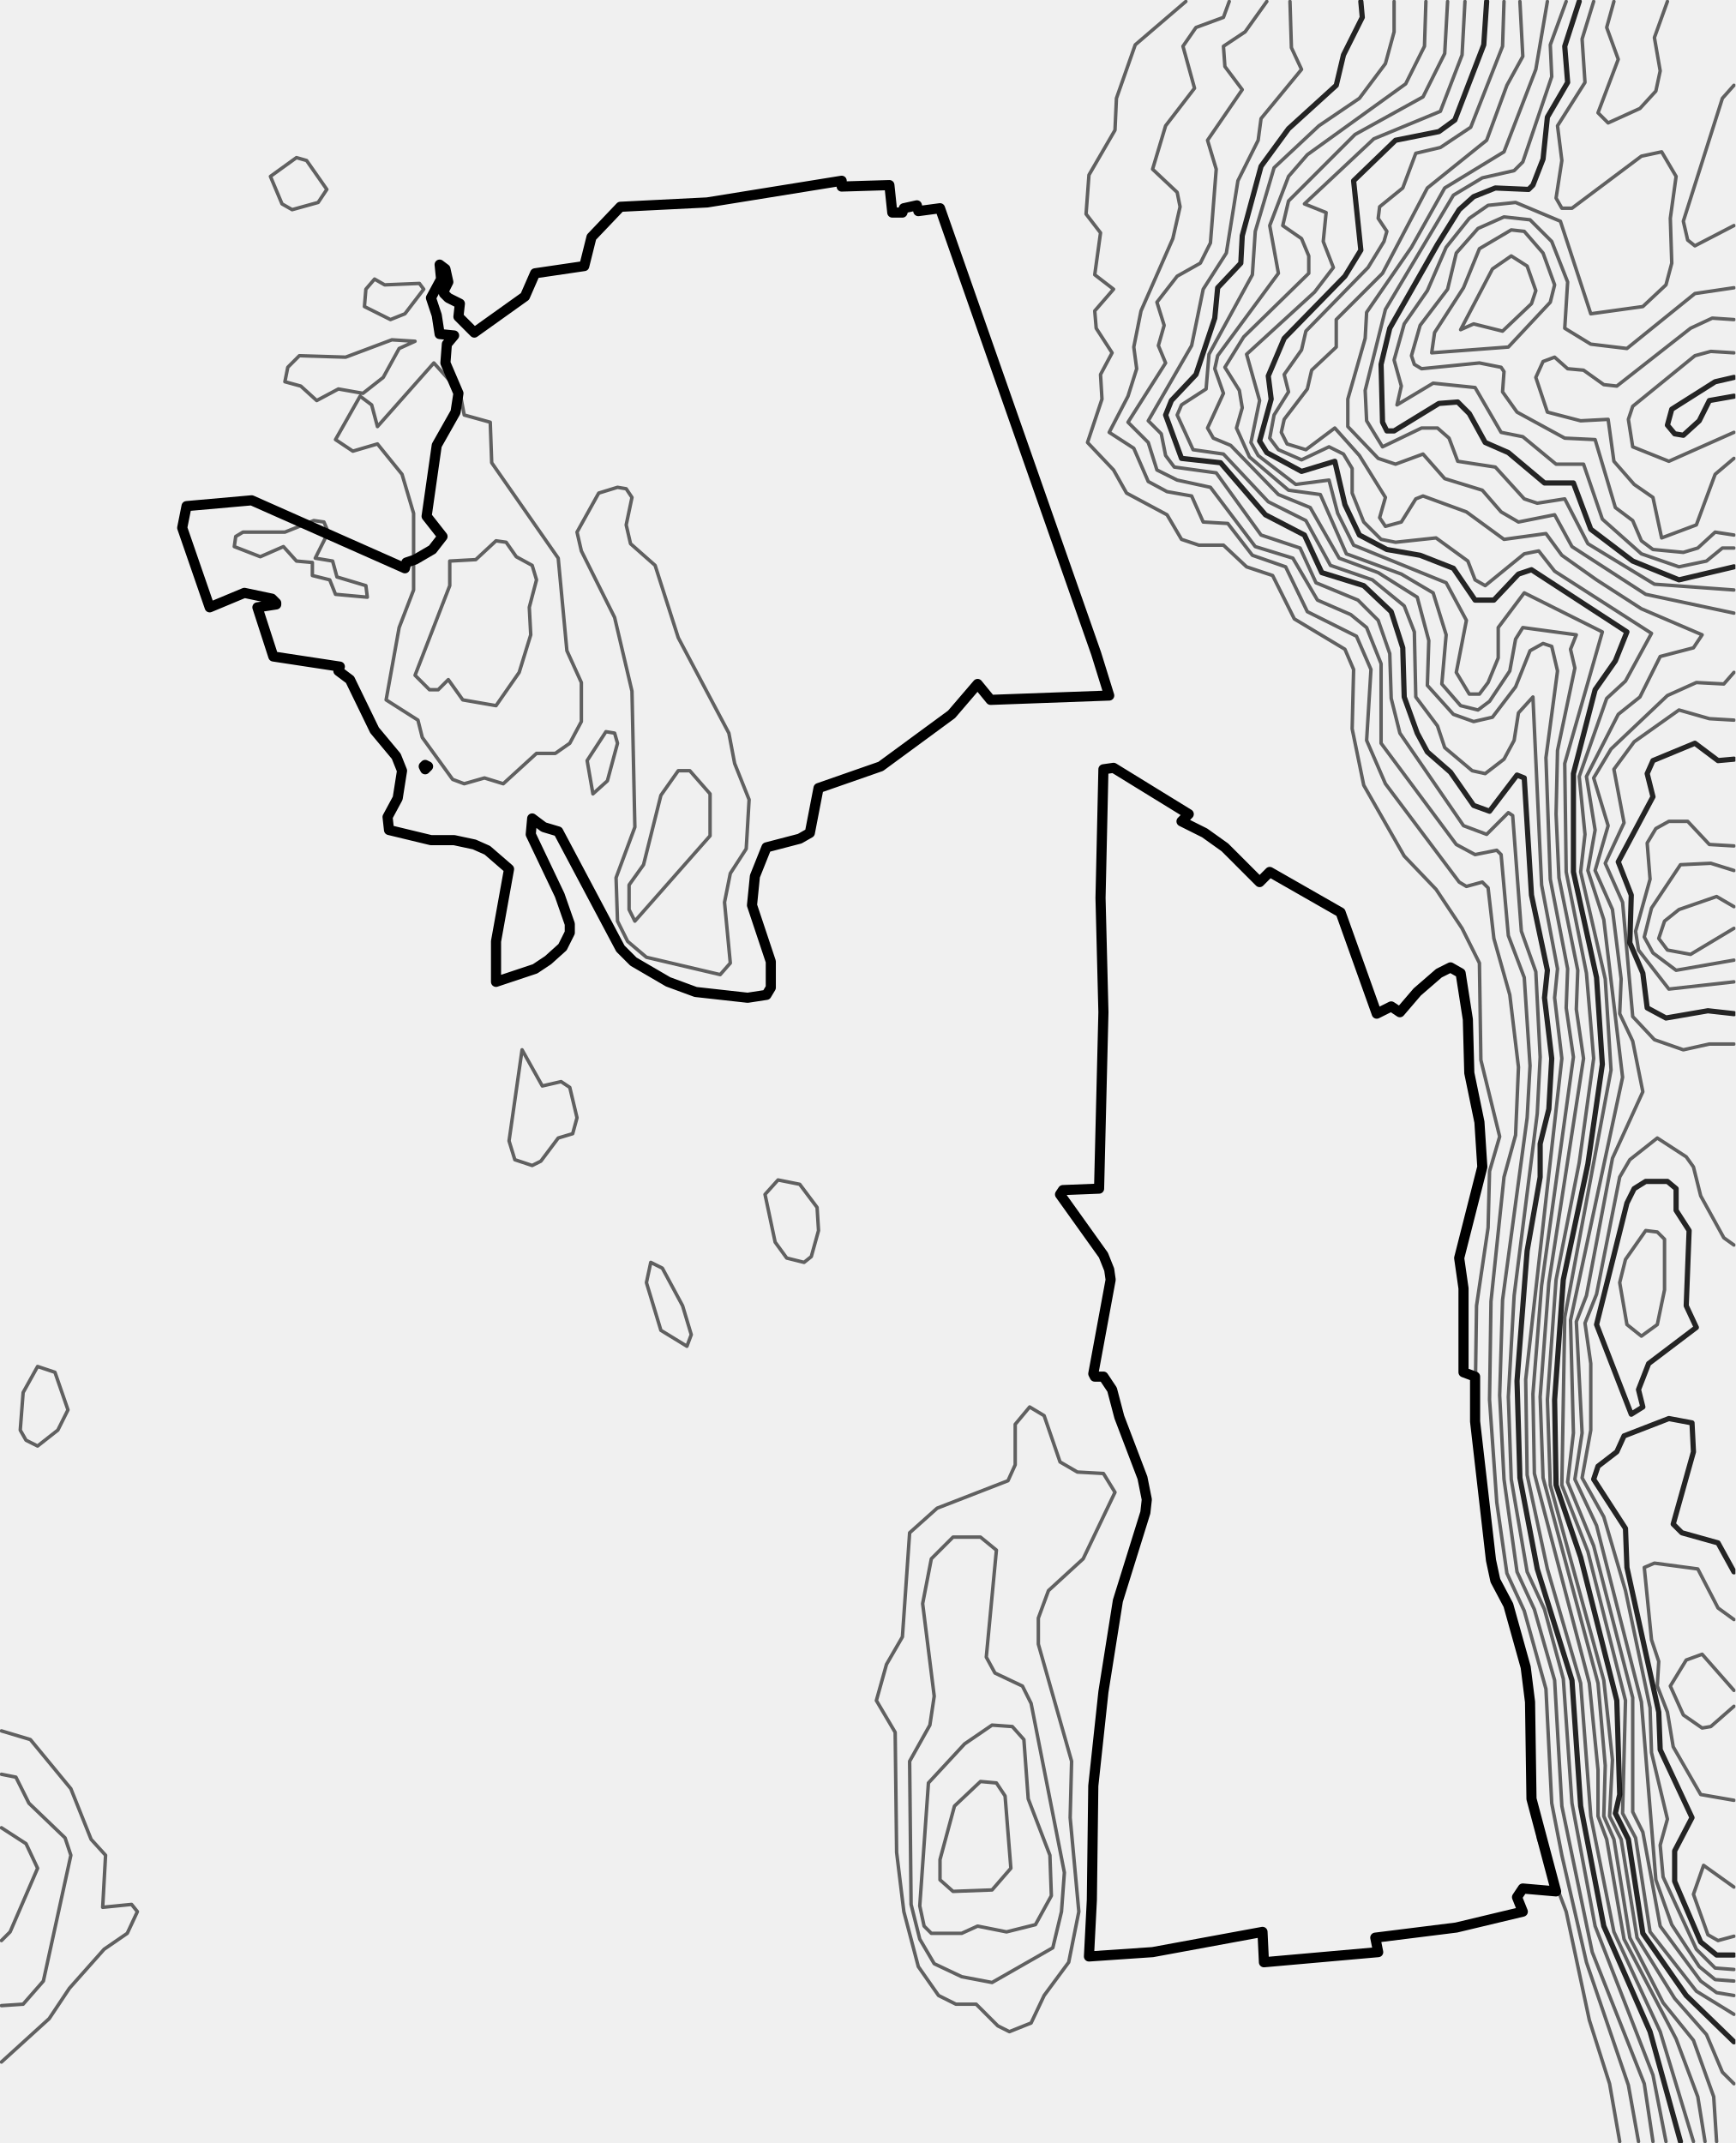
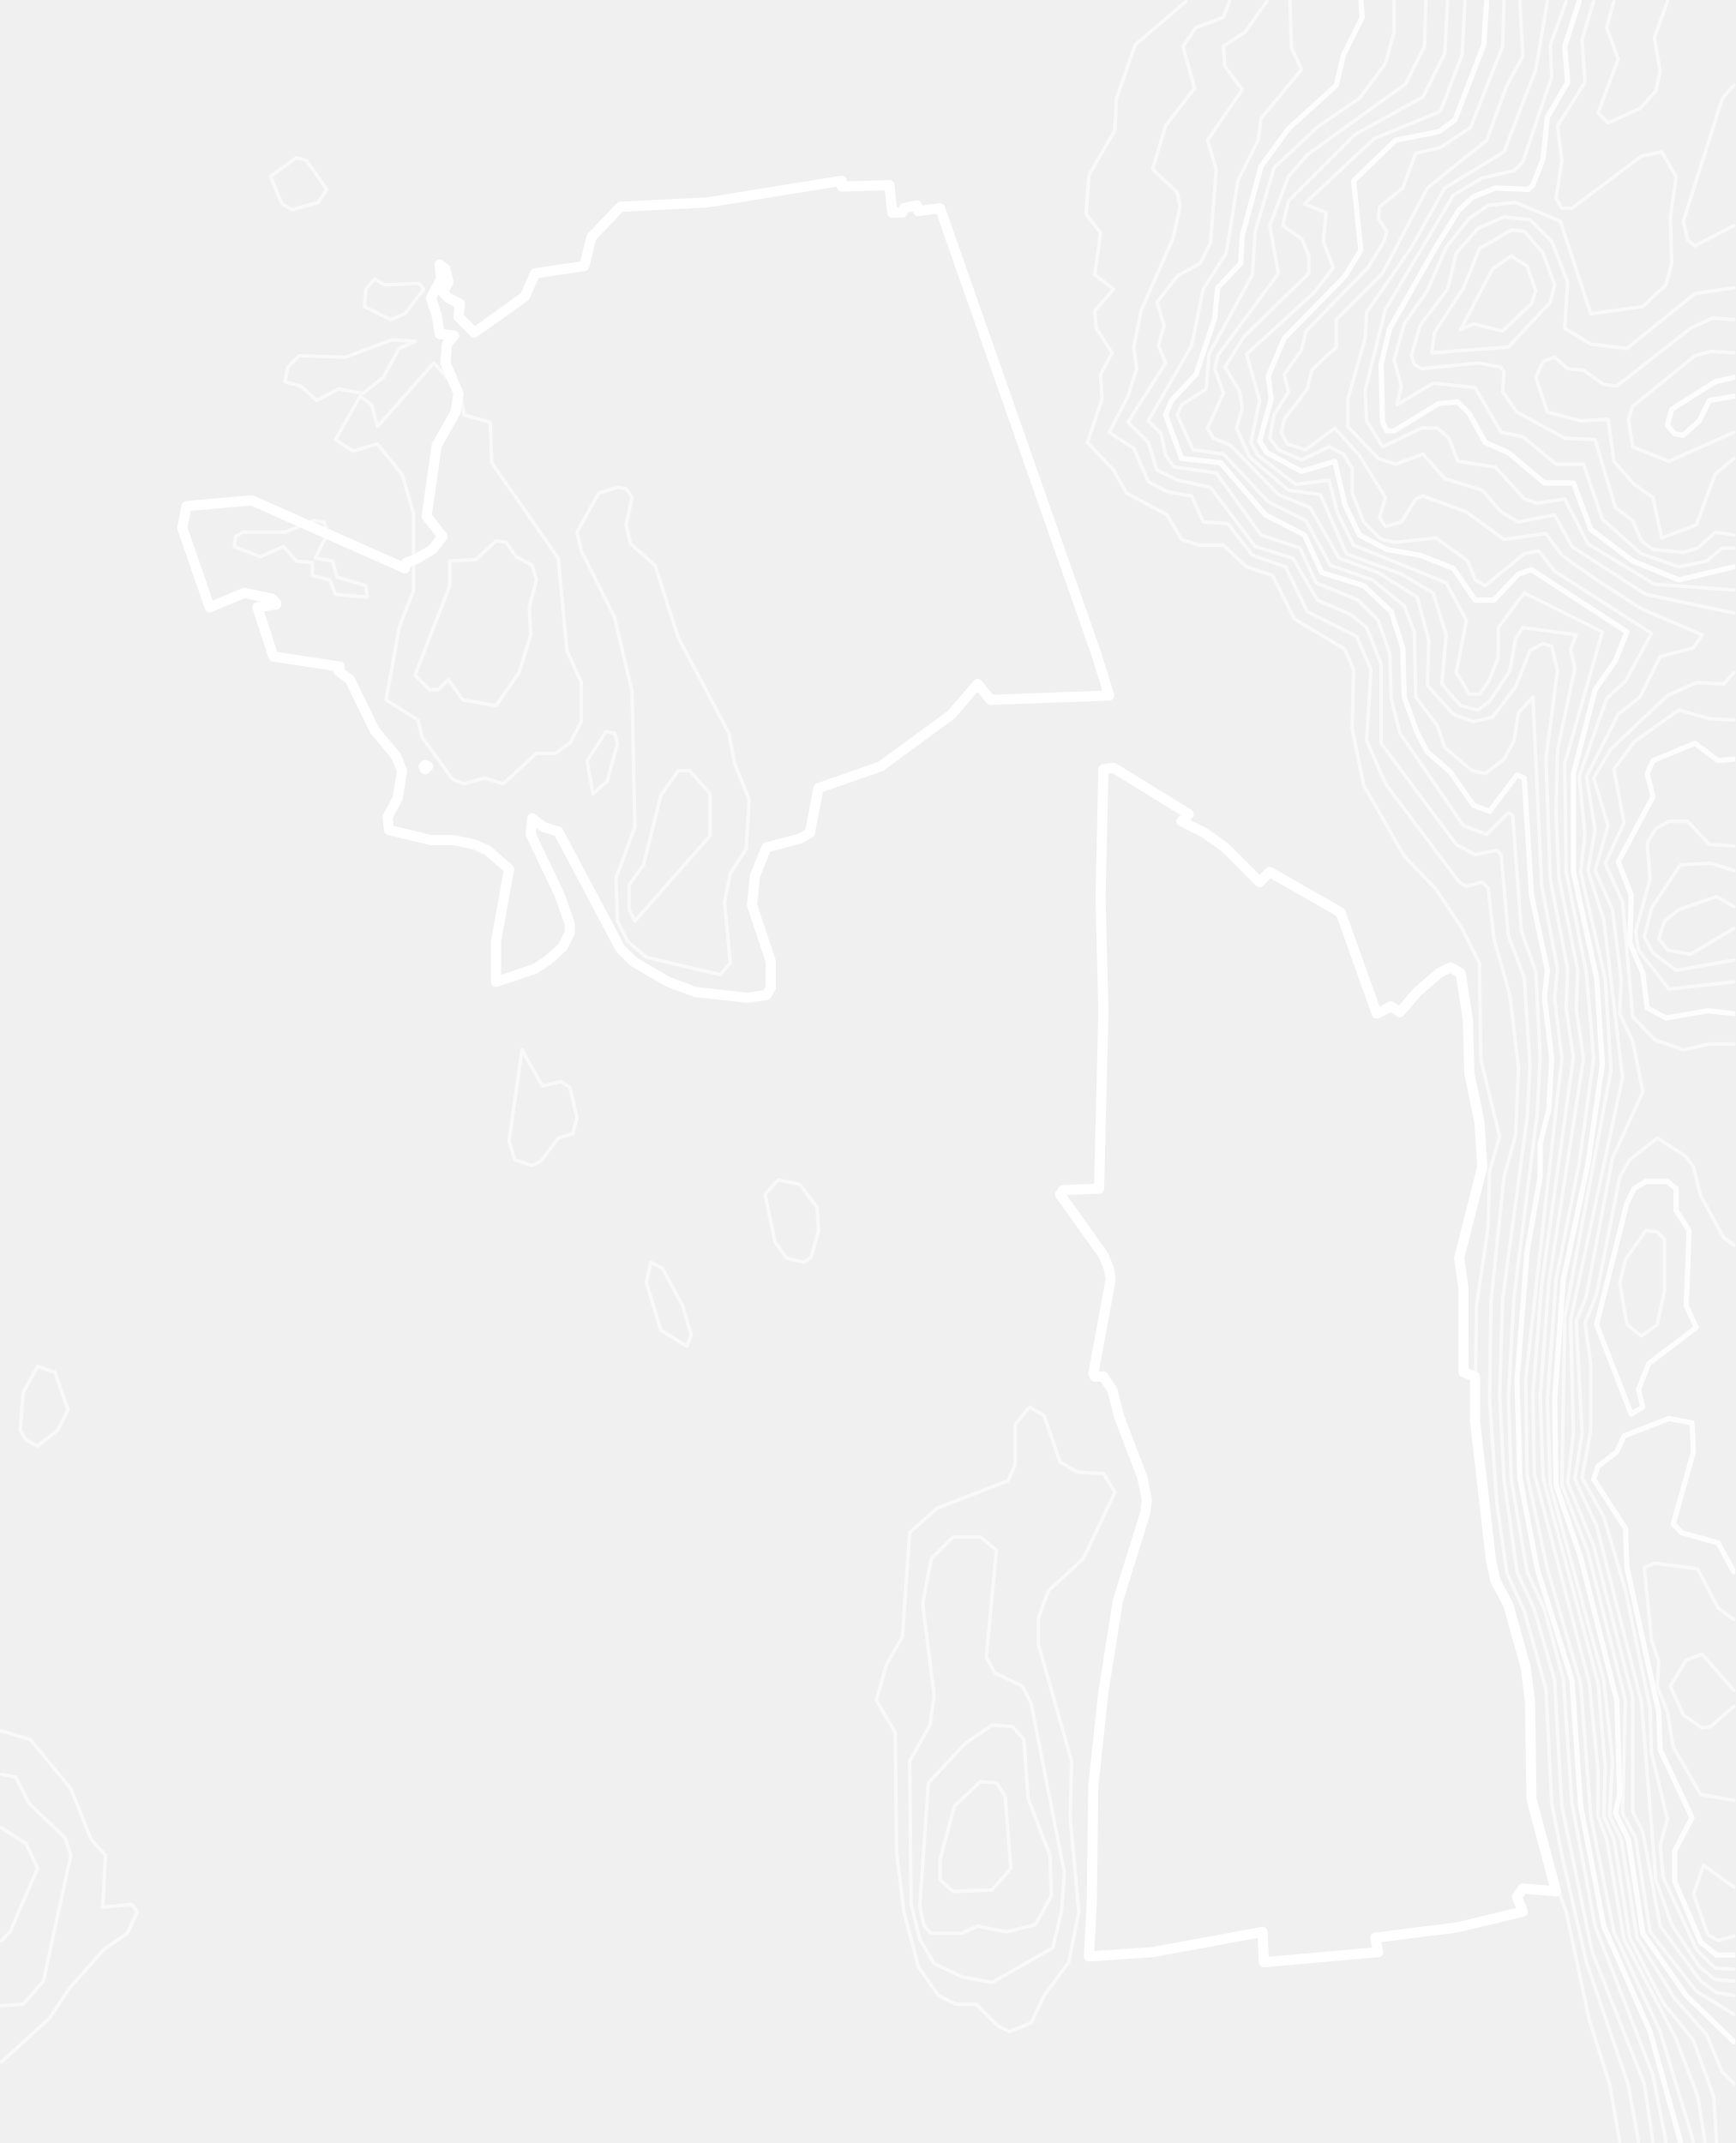
<svg xmlns="http://www.w3.org/2000/svg" viewBox="0 0 1200 1482" preserveAspectRatio="xMidYMid slice">
-   <g fill="none" stroke="#000" stroke-linejoin="round" stroke-linecap="round">
+   <g fill="none" stroke="#fff" stroke-linejoin="round" stroke-linecap="round">
    <path stroke-width="2.4" stroke-opacity=".6" d="M1,1197L21,1203L49,1237L63,1272L73,1283L71,1319L91,1317L95,1322L88,1337L72,1348L48,1375L34,1396L1,1426M1120,1481L1113,1441L1099,1397L1083,1322L1064,1272L1060,1247L1058,1173L1044,1115L1030,1075L1020,974L1021,903L1029,849L1030,810L1037,786L1024,733L1023,666L1011,642L993,615L971,592L943,543L935,504L936,463L930,449L895,428L880,398L862,392L846,377L829,377L817,373L807,356L779,341L770,325L752,306L762,276L761,259L769,244L758,227L757,215L770,200L757,190L761,161L751,148L753,121L771,90L772,68L785,31L820,1M205,109L212,111L226,131L220,140L202,145L195,141L187,122L205,109M259,193L266,197L290,196L293,200L280,217L270,221L252,212L253,200L259,193M271,235L287,236L276,241L265,261L251,272L234,269L219,277L208,267L197,264L199,254L207,246L239,247L271,235M300,251L318,271L321,287L339,292L340,320L386,386L392,450L402,472L402,499L394,514L384,521L371,521L348,542L335,538L321,542L313,539L292,510L289,498L267,484L276,434L286,408L286,355L278,328L261,307L244,312L232,304L249,274L257,280L261,295L300,251M427,337L433,338L437,344L433,363L436,376L453,391L469,441L504,507L508,528L518,553L516,587L505,604L501,624L505,666L498,674L447,662L434,651L427,637L426,607L439,572L437,478L425,427L402,381L399,368L414,341L427,337M217,360L224,361L227,368L218,386L230,388L233,399L253,405L254,413L232,411L228,401L216,398L216,389L205,388L196,378L180,385L162,378L163,371L168,368L197,368L217,360M419,506L425,507L427,514L420,540L410,549L406,526L419,506M361,726L375,751L388,748L394,752L399,773L396,784L386,787L374,803L368,806L356,802L352,789L361,726M538,816L553,819L565,835L566,851L561,869L556,873L544,870L536,859L529,826L538,816M450,873L458,877L472,903L478,923L475,931L457,920L447,887L450,873M26,945L38,949L47,975L40,989L26,1000L18,996L14,989L16,963L26,945M712,973L722,979L733,1011L745,1018L763,1019L771,1032L749,1078L725,1100L718,1119L718,1137L741,1218L740,1257L746,1322L739,1357L722,1380L713,1399L698,1405L690,1401L675,1386L661,1386L649,1380L635,1360L625,1322L620,1281L619,1198L606,1176L613,1151L624,1132L629,1060L648,1043L697,1024L702,1013L702,985L712,973M1,1227L11,1229L20,1247L45,1271L49,1283L30,1370L16,1386L1,1387M1133,1481L1126,1442L1097,1357L1080,1283L1073,1247L1069,1168L1054,1114L1042,1088L1035,1039L1030,968L1031,900L1040,814L1048,785L1050,738L1044,688L1033,649L1029,614L1025,610L1014,613L1009,610L958,542L945,512L948,463L938,440L904,423L889,392L866,384L849,362L832,361L824,343L807,340L794,333L784,310L767,299L780,274L786,255L784,240L789,215L811,165L816,143L814,133L797,117L806,87L826,61L818,32L827,19L846,12L850,1M343,374L350,375L357,385L368,391L371,401L366,420L367,439L359,465L343,488L320,484L310,470L303,477L297,477L287,467L311,405L311,388L329,387L343,374M469,533L477,533L491,549L491,578L439,637L435,629L435,612L445,598L457,550L469,533M659,1063L678,1063L689,1072L682,1146L688,1157L707,1166L713,1178L736,1295L734,1322L728,1347L686,1371L665,1367L646,1358L636,1341L630,1317L629,1218L643,1193L646,1173L638,1109L644,1078L659,1063M1,1264L18,1275L26,1292L7,1336L1,1342M1143,1481L1137,1441L1101,1350L1080,1249L1075,1162L1061,1113L1049,1087L1040,1023L1037,965L1039,899L1056,773L1058,737L1054,676L1043,647L1038,591L1035,588L1020,591L1007,584L955,514L955,459L945,434L934,425L911,415L894,386L868,378L837,337L814,332L800,325L794,306L780,292L806,251L801,239L805,225L800,209L814,191L830,182L837,168L841,117L835,97L859,62L847,46L846,32L861,22L876,1M686,1193L700,1194L708,1203L711,1244L726,1283L727,1311L716,1331L696,1336L676,1332L665,1337L644,1337L639,1332L636,1318L642,1233L667,1206L686,1193M1152,1481L1143,1435L1103,1332L1087,1247L1081,1161L1068,1113L1056,1087L1045,1023L1043,966L1047,896L1063,770L1065,731L1062,672L1052,644L1046,564L1043,562L1028,577L1012,571L968,507L962,483L961,452L953,429L939,415L910,403L899,379L872,370L841,327L812,323L806,315L803,300L794,291L824,239L832,200L848,175L856,125L870,97L872,82L900,48L893,33L892,1M678,1232L689,1233L695,1242L699,1292L686,1307L659,1308L650,1300L650,1286L660,1249L678,1232M1171,1481L1148,1405L1116,1336L1100,1256L1093,1164L1070,1085L1056,1020L1055,954L1080,732L1075,690L1077,670L1066,612L1060,482L1050,493L1047,512L1040,525L1027,535L1018,533L999,517L994,502L979,482L978,437L971,419L949,401L920,391L903,360L877,347L846,314L825,311L814,287L817,280L834,269L836,245L866,190L868,160L881,116L912,87L940,68L958,44L964,22L964,1M1179,1481L1174,1450L1159,1410L1123,1341L1111,1272L1105,1256L1105,1224L1099,1164L1061,1019L1060,964L1066,889L1088,731L1083,697L1084,670L1072,608L1069,524L1077,464L1073,447L1067,445L1058,450L1048,475L1032,496L1019,499L1005,494L987,474L988,443L980,413L953,396L926,386L906,351L884,342L851,308L839,303L835,296L846,272L840,255L842,246L884,189L878,156L891,122L904,107L972,58L985,32L986,1M1187,1481L1185,1450L1171,1411L1150,1385L1127,1340L1116,1272L1109,1256L1110,1221L1105,1164L1067,1022L1065,966L1071,887L1095,732L1090,698L1091,671L1078,607L1076,563L1077,519L1089,462L1086,449L1090,439L1053,434L1048,442L1044,464L1030,485L1022,491L1010,488L997,473L1000,439L991,410L969,397L931,383L913,342L891,339L864,316L855,296L859,282L857,270L847,254L860,233L905,189L905,177L900,165L887,156L891,139L937,93L984,67L999,37L1001,1M1199,1441L1191,1433L1180,1407L1158,1382L1132,1340L1121,1272L1113,1256L1115,1217L1109,1162L1072,1027L1070,968L1076,885L1092,804L1102,732L1097,673L1083,603L1082,528L1108,437L1054,410L1036,434L1036,455L1029,472L1023,480L1016,480L1007,465L1014,429L1000,403L936,377L925,355L919,332L896,335L870,315L865,306L871,277L862,245L909,202L922,185L915,167L917,147L902,141L950,96L996,77L1011,38L1013,1M1199,1393L1173,1377L1141,1336L1131,1271L1122,1254L1124,1176L1098,1073L1080,1027L1082,911L1114,740L1110,677L1093,603L1096,577L1092,537L1111,483L1124,471L1142,438L1075,395L1064,381L1054,383L1027,405L1020,401L1015,388L993,372L965,375L955,373L943,361L935,341L935,324L929,314L919,309L900,318L884,311L878,303L881,287L891,271L888,259L900,242L903,229L946,185L957,167L959,160L953,151L954,143L970,130L979,106L996,102L1017,88L1039,32L1040,1M1199,1380L1187,1378L1176,1370L1148,1332L1136,1267L1129,1253L1129,1174L1102,1069L1084,1025L1088,991L1086,913L1122,745L1109,636L1098,602L1103,574L1097,537L1119,494L1134,482L1148,454L1171,448L1177,439L1135,421L1104,401L1080,384L1069,369L1040,373L1014,354L984,343L979,345L969,361L958,364L954,358L958,344L940,315L923,296L903,311L890,307L886,299L888,290L904,269L907,256L924,240L924,221L956,189L987,130L1028,97L1042,59L1053,39L1051,1M1199,424L1138,411L1087,378L1075,356L1050,361L1038,354L1025,339L999,331L984,314L965,321L953,317L932,295L932,276L944,234L945,216L976,171L999,130L1040,105L1062,48L1070,1M1199,1370L1186,1369L1175,1360L1156,1331L1145,1300L1135,1177L1104,1055L1089,1023L1094,991L1090,914L1097,896L1115,801L1136,755L1129,720L1120,701L1121,677L1115,629L1103,602L1112,571L1102,538L1114,518L1153,481L1173,472L1192,473L1199,465M1199,408L1144,404L1098,376L1082,345L1063,348L1054,345L1034,323L1008,319L1002,303L994,296L983,296L956,309L945,291L944,270L958,214L1005,135L1025,123L1047,118L1053,112L1073,53L1072,31L1083,1M1199,722L1182,722L1164,726L1144,719L1129,703L1122,624L1110,597L1123,569L1116,532L1130,513L1161,491L1182,497L1199,498M1199,1362L1186,1361L1173,1348L1150,1298L1148,1276L1153,1258L1142,1212L1141,1181L1124,1100L1109,1049L1094,1022L1100,989L1100,943L1096,915L1104,895L1120,814L1127,802L1146,787L1166,800L1171,807L1176,827L1192,856L1199,861M1199,379L1191,379L1180,388L1161,392L1135,383L1108,359L1095,321L1076,321L1053,302L1038,299L1020,268L991,265L966,280L969,267L964,249L971,224L987,201L1000,171L1016,151L1029,142L1048,140L1079,153L1100,217L1136,212L1152,197L1156,182L1155,151L1159,122L1149,105L1135,108L1087,144L1080,144L1076,137L1080,111L1077,87L1096,57L1094,27L1102,1M1199,679L1154,684L1133,657L1131,644L1141,608L1139,583L1145,573L1154,568L1167,568L1182,584L1199,585M1199,1245L1176,1241L1157,1208L1153,1184L1146,1166L1147,1149L1142,1134L1137,1084L1144,1081L1174,1085L1188,1112L1199,1120M1199,1339L1188,1342L1181,1338L1171,1310L1178,1290L1199,1305M1138,851L1146,852L1151,857L1151,892L1146,916L1135,924L1125,916L1120,887L1124,871L1138,851M1153,1L1144,26L1148,49L1145,63L1134,75L1112,85L1105,78L1119,41L1111,19L1116,1M1199,156L1172,170L1167,166L1164,153L1191,68L1199,59M1199,370L1186,368L1174,379L1164,382L1143,380L1135,374L1129,360L1117,351L1103,304L1082,303L1049,285L1039,271L1040,257L1038,254L1023,251L983,255L978,252L976,246L982,225L1001,200L1007,175L1022,158L1040,150L1058,152L1073,167L1084,195L1082,227L1100,238L1125,241L1172,203L1199,199M1199,664L1159,671L1143,659L1137,648L1142,628L1162,598L1183,597L1199,602M1199,1180L1183,1194L1177,1195L1164,1186L1155,1166L1166,1148L1177,1144L1199,1169M1199,317L1186,328L1173,363L1149,372L1143,344L1130,335L1116,319L1112,290L1093,291L1070,285L1062,261L1067,250L1075,247L1084,255L1095,256L1109,266L1118,267L1169,227L1184,220L1199,221M1199,642L1169,660L1153,657L1147,649L1151,637L1161,629L1187,620L1199,627M1045,159L1054,160L1067,175L1075,197L1072,209L1043,240L990,244L992,230L1012,199L1023,172L1045,159M1199,299L1154,319L1129,309L1126,290L1129,281L1172,246L1183,243L1199,244M1045,177L1056,184L1062,201L1059,210L1039,229L1019,224L1010,228L1032,186L1045,177" />
    <path stroke-width="3.6" stroke-opacity=".85" d="M1162,1481L1141,1405L1109,1332L1093,1249L1087,1162L1063,1085L1051,1022L1049,955L1056,865L1065,814L1065,791L1071,767L1073,732L1068,690L1070,671L1059,619L1054,538L1049,536L1030,561L1019,557L1003,534L987,520L980,507L971,482L970,448L962,423L943,405L914,396L902,370L875,356L844,320L817,317L806,287L810,277L827,259L840,220L842,199L858,182L859,163L872,115L891,89L924,59L929,38L942,12L941,1M1199,1412L1166,1380L1136,1337L1126,1272L1117,1254L1120,1241L1118,1176L1093,1077L1076,1027L1075,968L1081,885L1098,805L1108,736L1104,676L1088,603L1088,535L1103,477L1117,457L1125,437L1059,394L1050,397L1033,415L1020,415L1005,393L982,384L959,380L940,370L930,349L923,319L900,326L876,313L871,305L879,276L877,260L888,234L930,191L941,173L936,125L965,97L995,91L1006,83L1026,31L1028,1M1199,392L1161,401L1129,388L1100,366L1088,334L1068,334L1043,313L1027,306L1016,286L1008,278L995,279L964,298L959,298L956,292L955,252L961,227L994,169L1009,145L1019,136L1034,130L1057,131L1060,128L1067,110L1070,81L1084,57L1082,32L1092,1M1199,701L1181,699L1152,704L1139,697L1136,673L1127,652L1128,619L1119,596L1143,551L1139,535L1143,526L1172,514L1188,526L1199,525M1199,1352L1187,1352L1176,1343L1158,1301L1158,1280L1170,1257L1148,1210L1147,1184L1125,1084L1124,1057L1102,1023L1105,1014L1118,1004L1123,993L1154,981L1170,984L1171,1004L1157,1054L1163,1060L1188,1067L1199,1087M1138,817L1153,817L1159,822L1159,837L1168,851L1166,903L1173,918L1140,943L1133,961L1136,973L1128,978L1104,916L1125,832L1130,822L1138,817M1199,274L1182,277L1175,291L1164,301L1158,300L1153,294L1156,283L1186,264L1199,261" />
    <path stroke-width="7" d="M582,125L582,129L615,128L617,147L624,147L625,144L634,142L635,146L650,144L758,452L767,481L685,484L676,473L658,494L609,530L566,545L560,576L553,580L530,586L522,606L520,626L533,665L533,683L530,688L517,690L481,686L462,679L438,665L429,656L386,575L376,572L368,566L367,577L387,619L394,639L394,645L389,655L379,664L370,670L343,679L343,651L352,601L337,588L328,584L314,581L298,581L269,574L268,565L275,552L278,533L274,523L259,505L242,470L234,464L235,461L189,454L178,420L191,418L191,417L188,414L169,410L145,420L126,365L129,350L174,346L280,393L281,389L287,387L299,380L306,371L295,357L302,308L315,285L317,272L308,251L309,238L314,232L304,231L302,218L298,206L305,193L304,183L308,186L310,195L307,201L307,203L310,206L318,210L317,219L328,230L363,205L370,189L404,184L409,164L429,143L489,140L582,125ZM293,530L294,532L296,530L294,529L293,530ZM770,531L822,563L817,568L833,576L847,586L871,610L878,603L927,631L952,701L962,696L968,700L980,686L995,673L1003,669L1010,673L1015,705L1016,742L1023,776L1025,807L1009,870L1012,891L1012,949L1020,952L1020,983L1031,1079L1034,1093L1043,1110L1055,1153L1058,1177L1059,1244L1076,1308L1053,1306L1049,1312L1053,1322L1007,1333L951,1340L953,1350L874,1357L873,1336L797,1350L753,1353L755,1314L756,1235L763,1170L773,1107L792,1046L793,1037L790,1022L774,980L769,961L763,952L757,952L756,950L768,885L767,878L763,868L733,826L735,823L760,822L763,700L761,621L763,532L770,531Z" />
  </g>
</svg>
